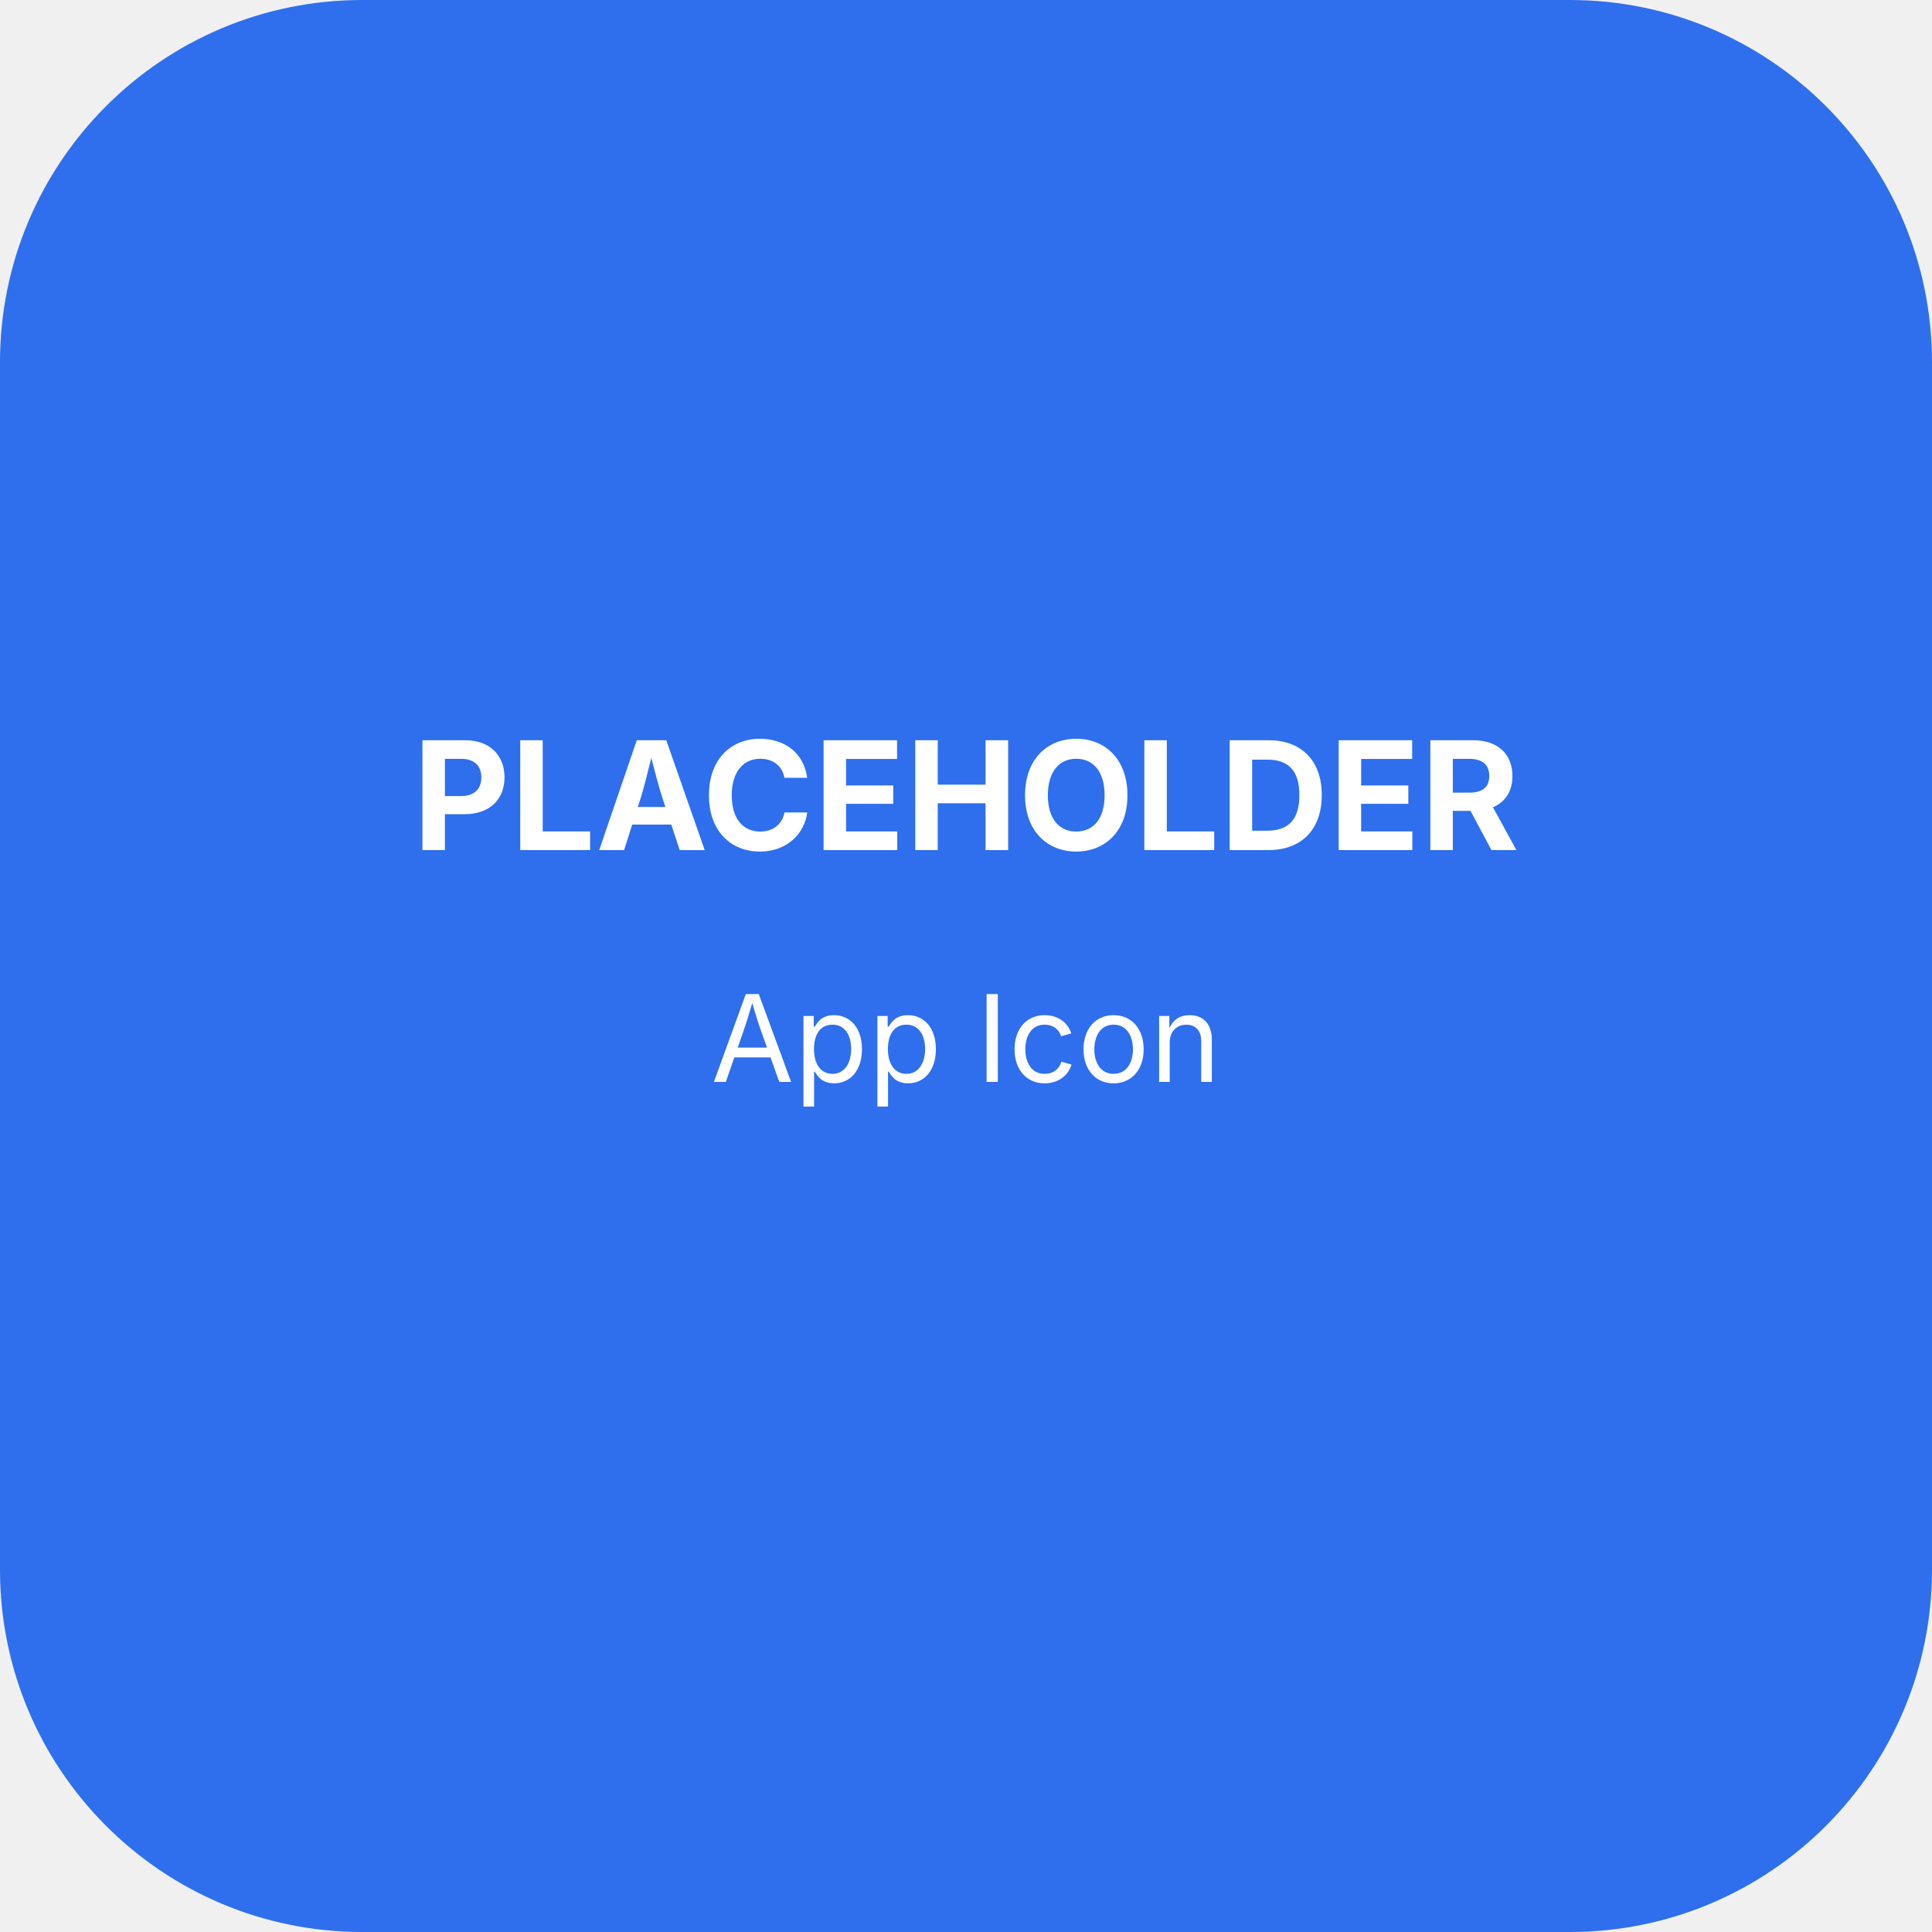
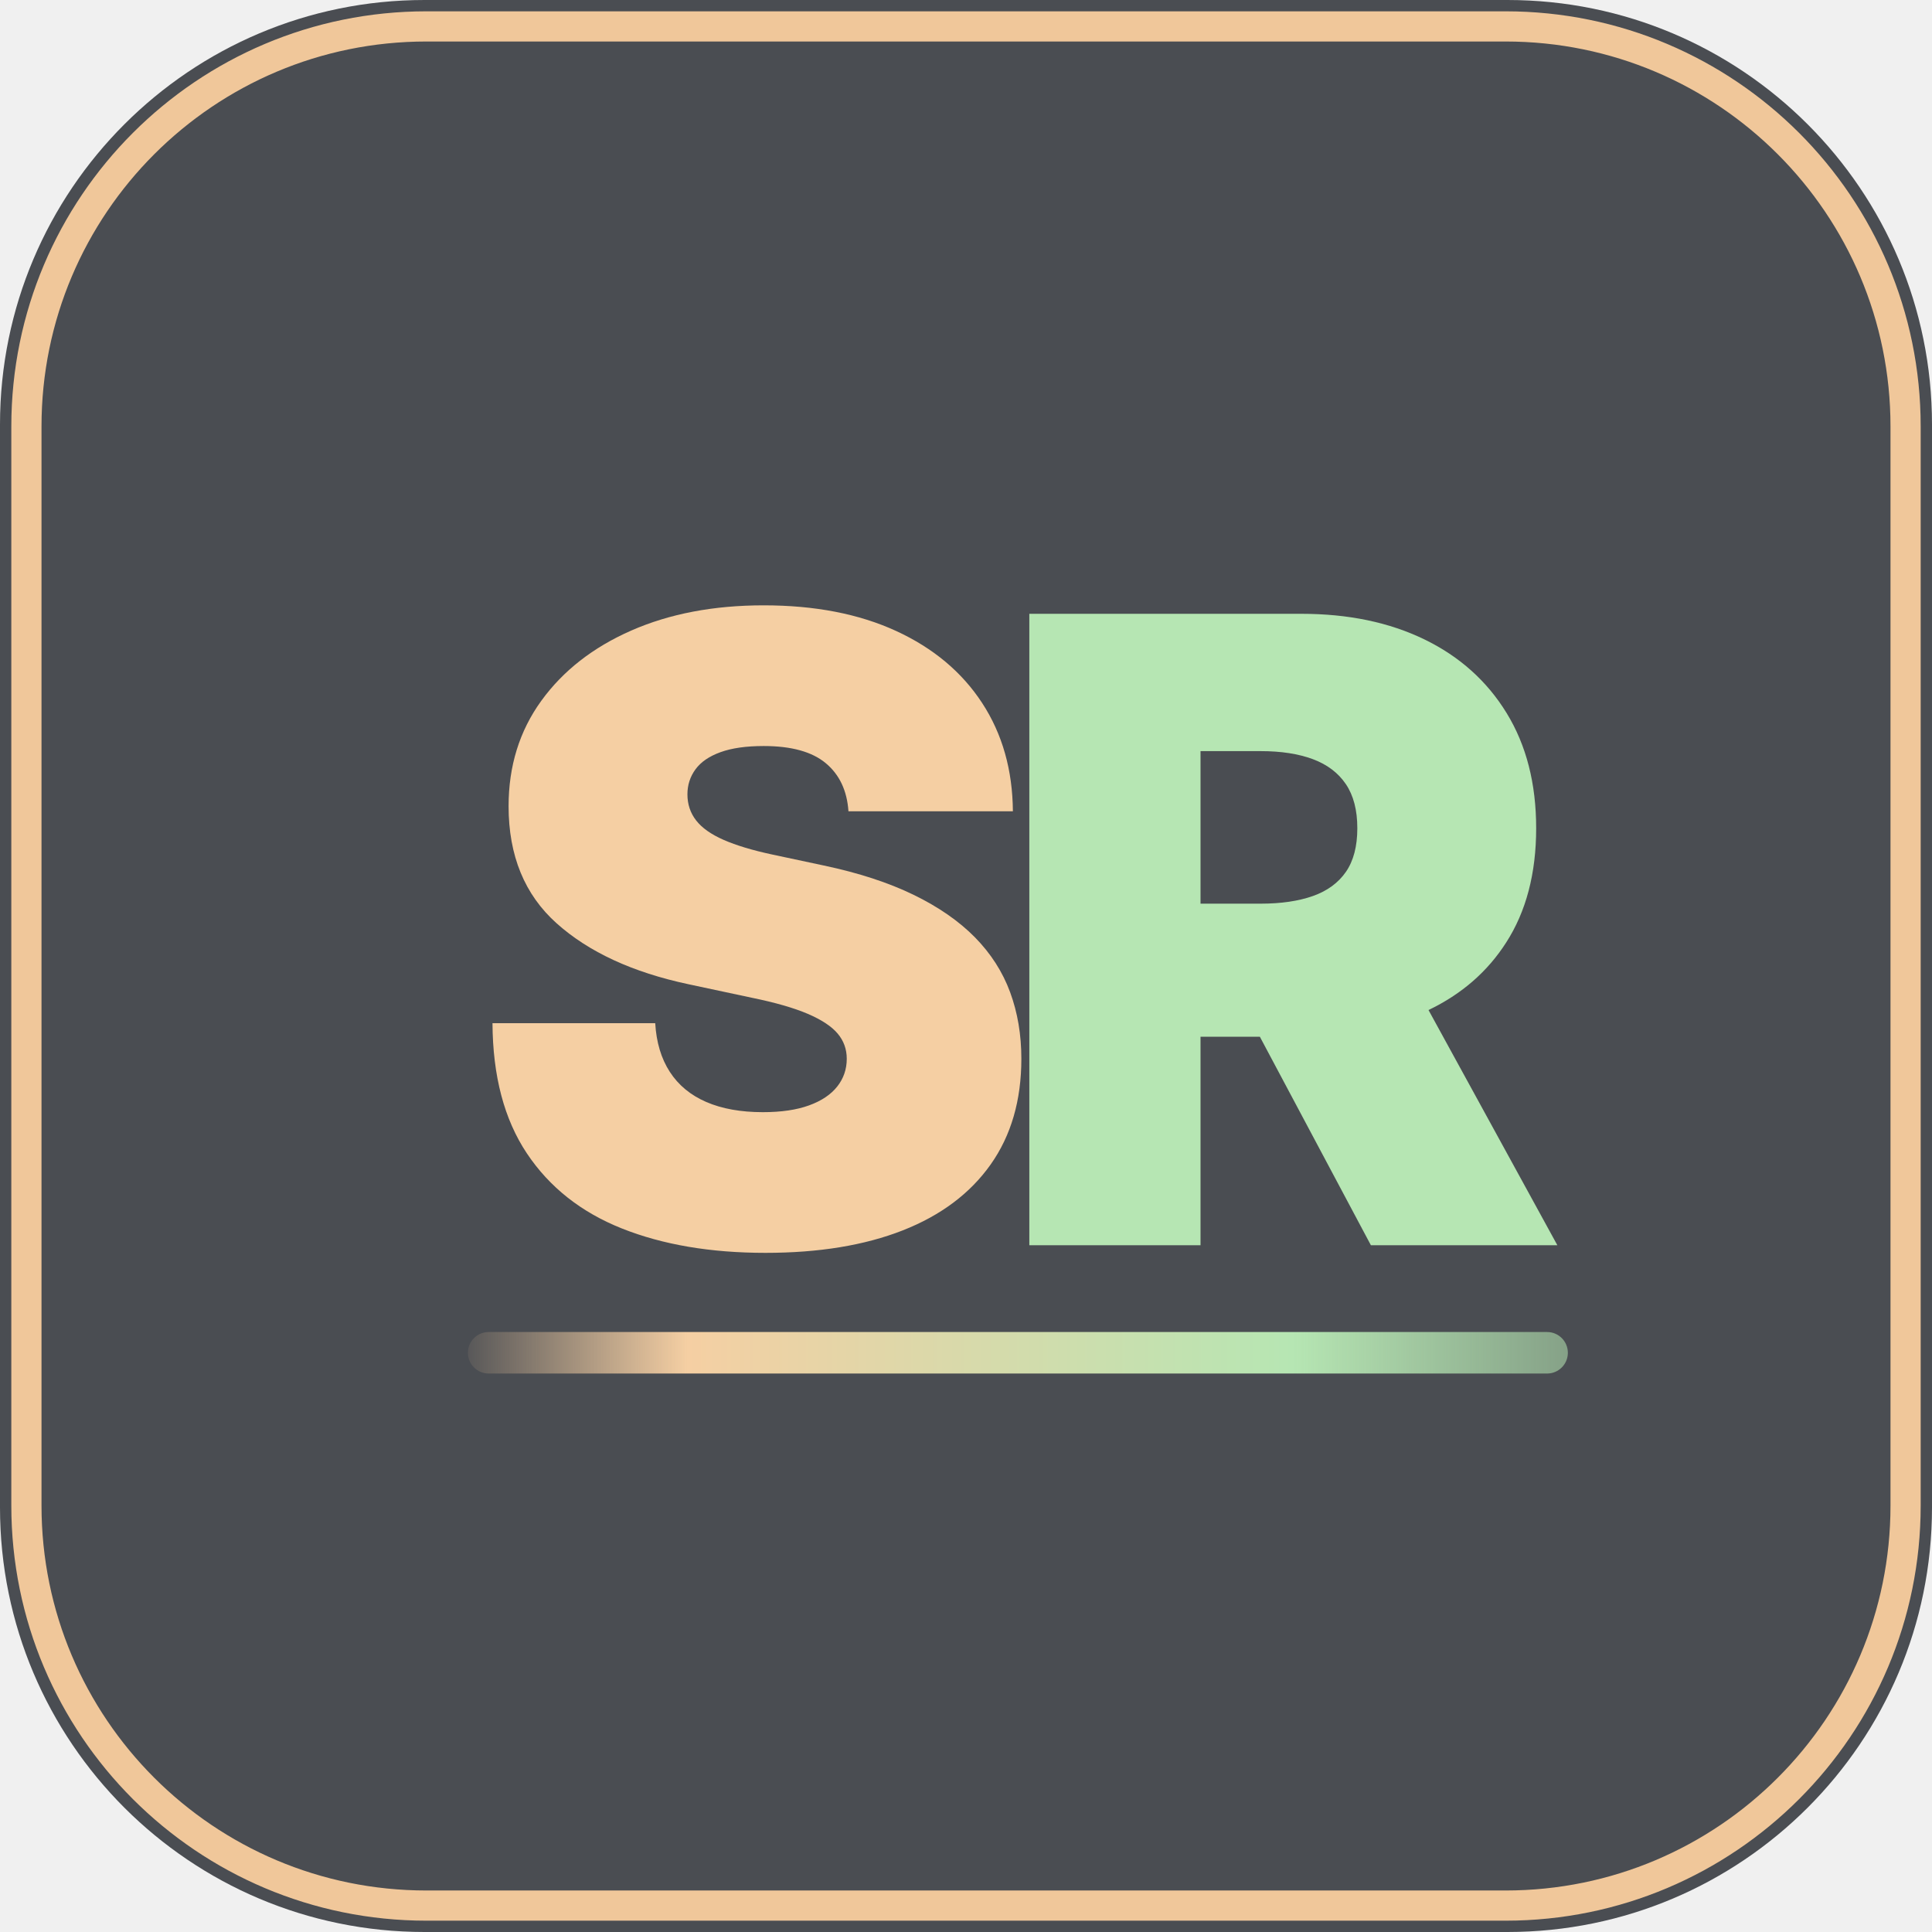
- <svg xmlns="http://www.w3.org/2000/svg" viewBox="0 0 512 512" width="512" height="512" role="img" aria-label="Placeholder: Stream Reader app icon">
-   <rect width="512" height="512" rx="96" fill="#2F6FED" />
-   <text x="50%" y="44%" text-anchor="middle" font-family="Inter, system-ui, sans-serif" font-size="40" font-weight="700" fill="#FFFFFF">PLACEHOLDER</text>
-   <text x="50%" y="56%" text-anchor="middle" font-family="Inter, system-ui, sans-serif" font-size="32" fill="#FFFFFF">App Icon</text>
+ <svg xmlns="http://www.w3.org/2000/svg" width="1024" height="1024" viewBox="0 0 1024 1024">
+   <defs>
+     <linearGradient id="ulg" x1="0" y1="0" x2="1" y2="0">
+       <stop offset="0%" stop-color="#f5cfa3" stop-opacity="0.08" />
+       <stop offset="20%" stop-color="#f5cfa3" />
+       <stop offset="75%" stop-color="#b6e6b3" />
+       <stop offset="100%" stop-color="#b6e6b3" stop-opacity="0.55" />
+     </linearGradient>
+   </defs>
+   <rect width="1024" height="1024" rx="225" fill="#4a4d52" />
+   <rect x="14" y="14" width="996" height="996" rx="212" stroke="#f0c79a" stroke-width="16" fill="none" />
+   <path d="M636.30 660L545.56 660L545.56 325.33L689.76 325.33Q727.05 325.33 755.01 338.92Q782.97 352.51 798.58 378Q814.20 403.50 814.20 438.98Q814.20 474.92 798.25 499.63Q783.42 522.76 757.14 535.34L825.43 660L726.60 660L667.75 549.49L636.30 549.49L636.30 660M636.30 398.11L636.30 478.96L668.20 478.96Q684.37 478.96 695.83 474.92Q707.28 470.88 713.35 462.12Q719.41 453.36 719.41 438.98Q719.41 424.61 713.35 415.63Q707.28 406.64 695.83 402.37Q684.37 398.11 668.20 398.11" fill="#b6e6b3" />
+   <path d="M405.68 664.04Q362.10 664.04 329.65 651.13Q297.19 638.21 279.22 611.26Q261.25 584.31 261.03 542.30L347.28 542.30Q348.18 557.58 355.03 568.13Q361.88 578.69 374.34 584.08Q386.81 589.47 404.33 589.47Q418.93 589.47 428.81 585.88Q438.69 582.29 443.75 575.88Q448.80 569.48 448.80 561.17Q448.80 553.54 443.97 547.81Q439.14 542.08 428.14 537.36Q417.13 532.65 398.49 528.83L364.80 521.64Q320.55 512.21 295.06 489.41Q269.56 466.61 269.56 427.30Q269.56 395.41 286.86 371.49Q304.15 347.57 334.59 334.20Q365.02 320.84 404.78 320.84Q445.43 320.84 474.97 334.43Q504.50 348.02 520.56 372.61Q536.62 397.21 536.85 430L449.70 430Q448.58 413.60 437.68 404.51Q426.79 395.41 404.78 395.41Q390.85 395.41 381.87 398.67Q372.88 401.92 368.62 407.76Q364.35 413.60 364.35 421.02Q364.35 428.88 368.95 434.83Q373.56 440.78 383.55 445.16Q393.55 449.54 409.27 452.91L436.67 458.75Q464.30 464.59 484.18 474.25Q504.05 483.91 516.75 496.82Q529.44 509.74 535.39 525.91Q541.34 542.08 541.34 561.17Q541.34 594.19 525.06 617.21Q508.77 640.23 478.45 652.14Q448.13 664.04 405.68 664.04" fill="#f5cfa3" />
+   <rect x="248" y="706" width="583" height="22" rx="11" fill="url(#ulg)" />
</svg>
